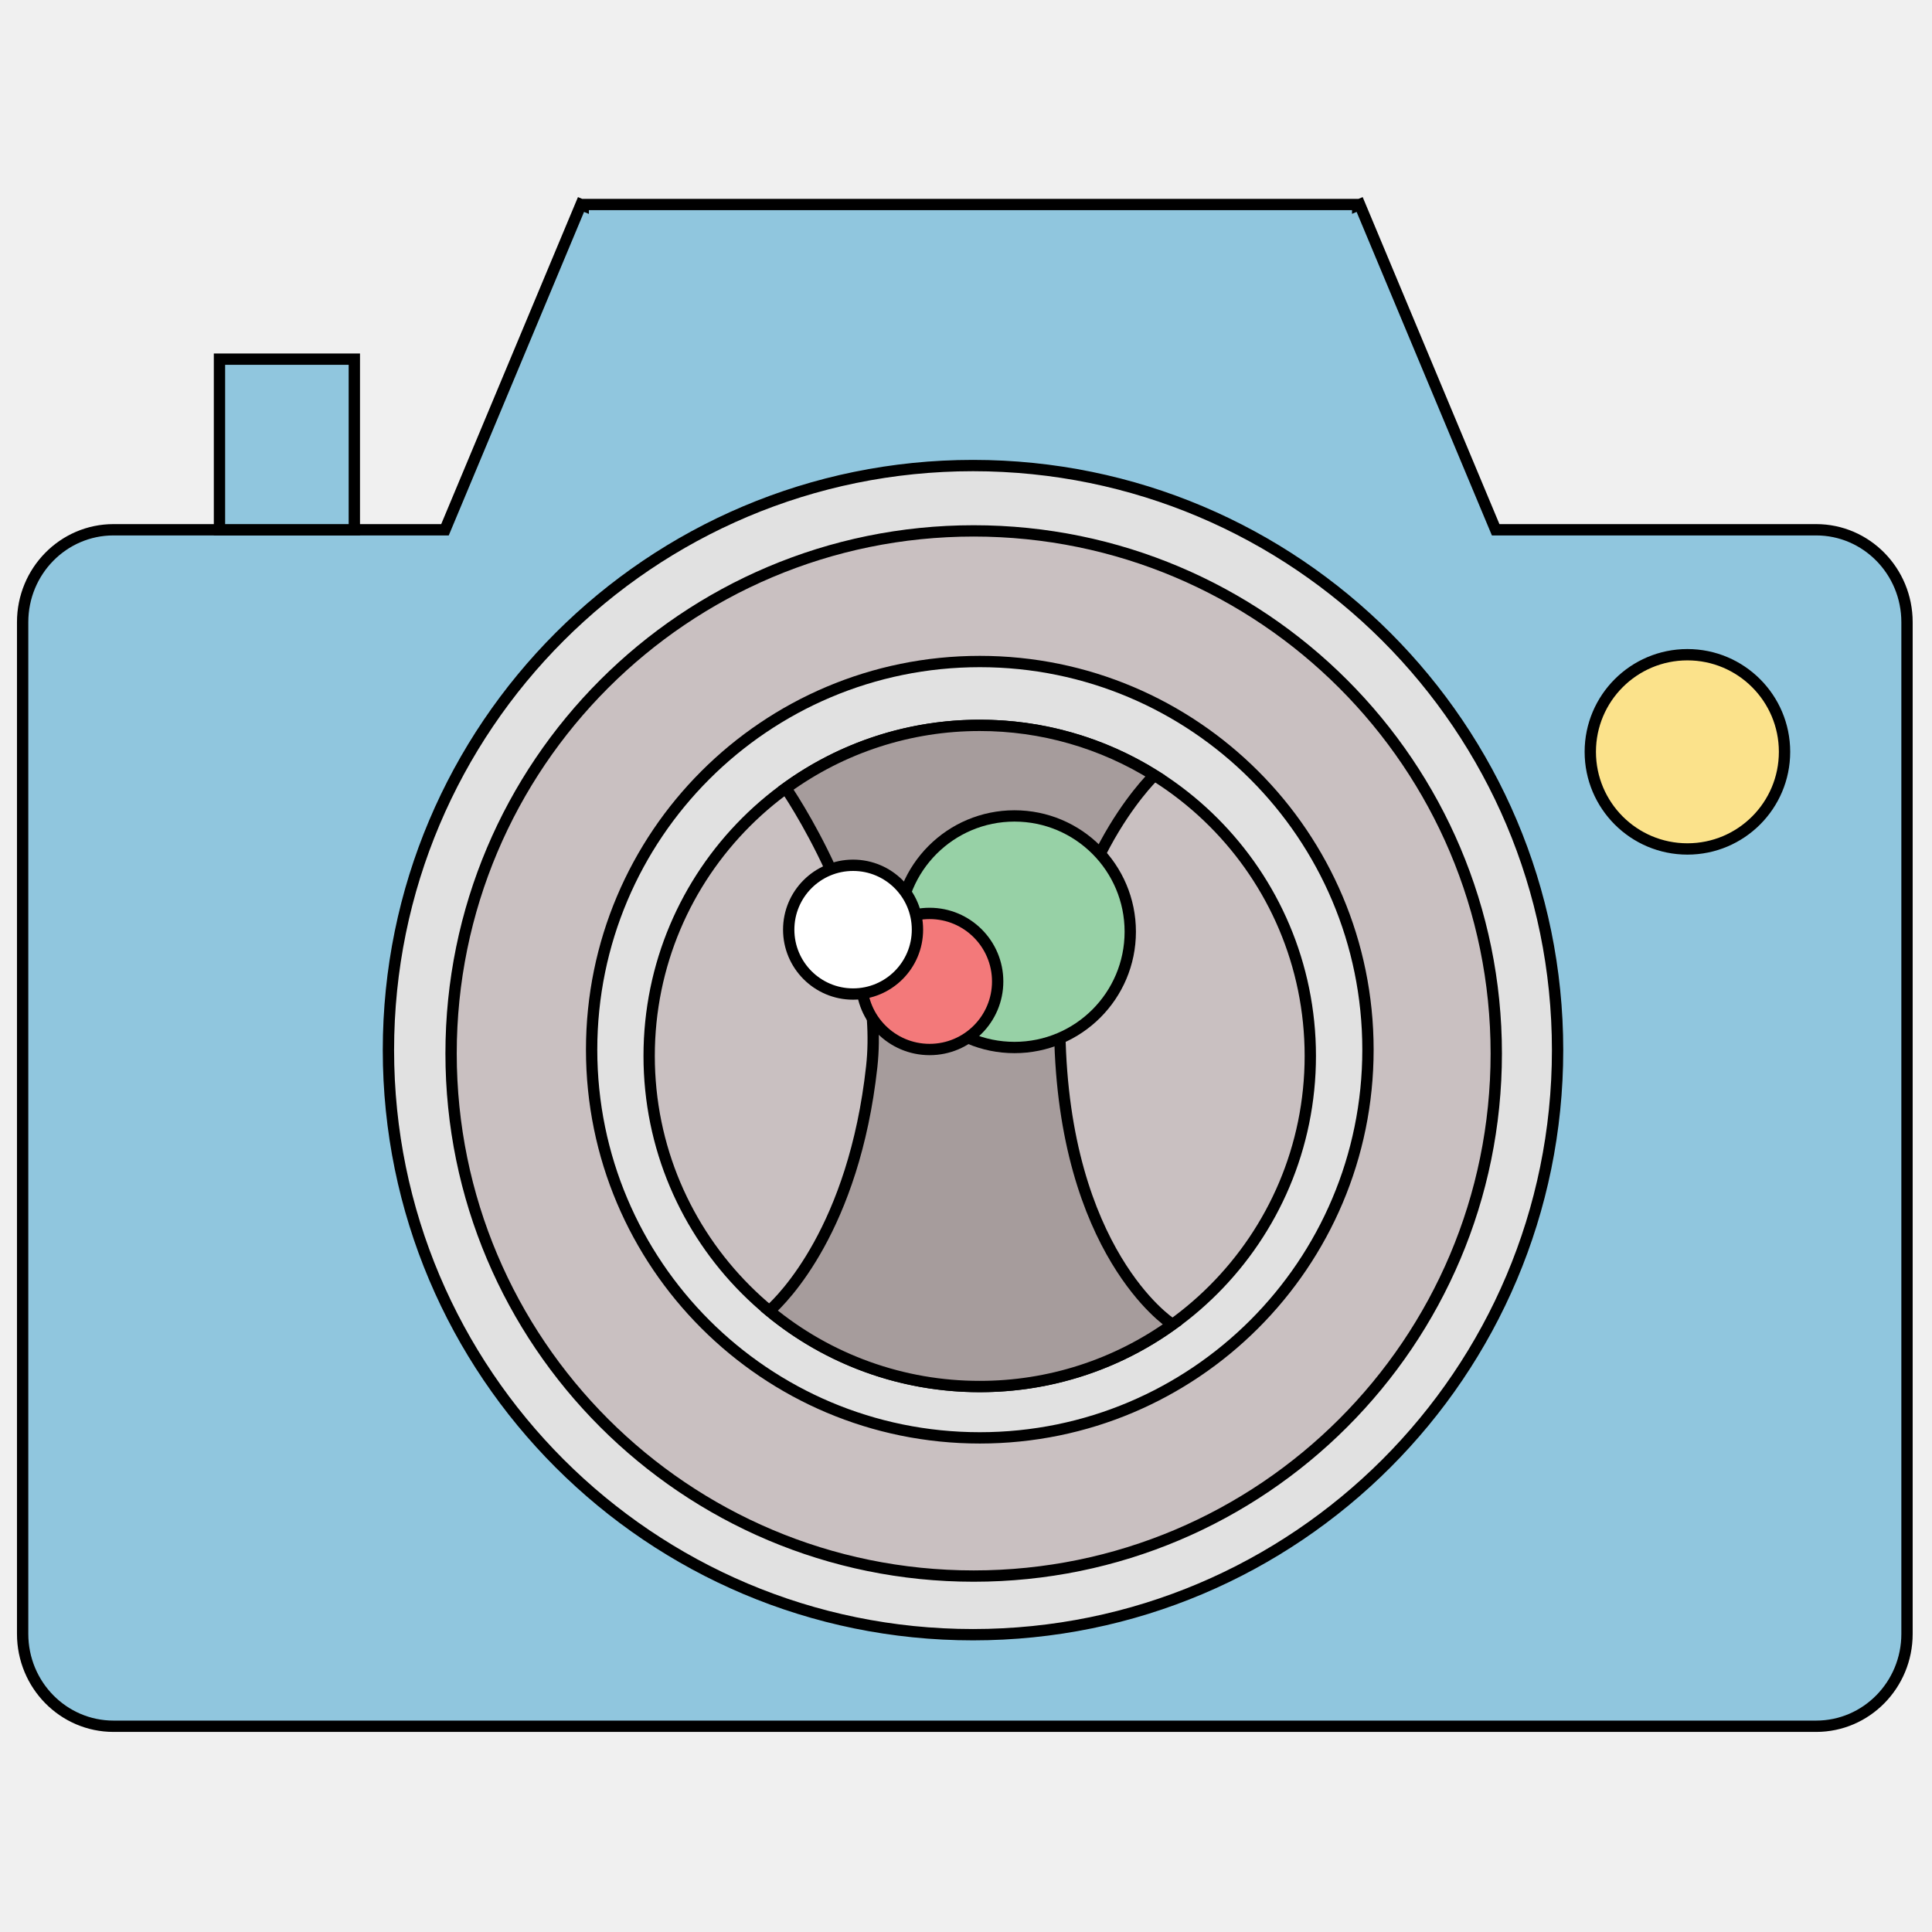
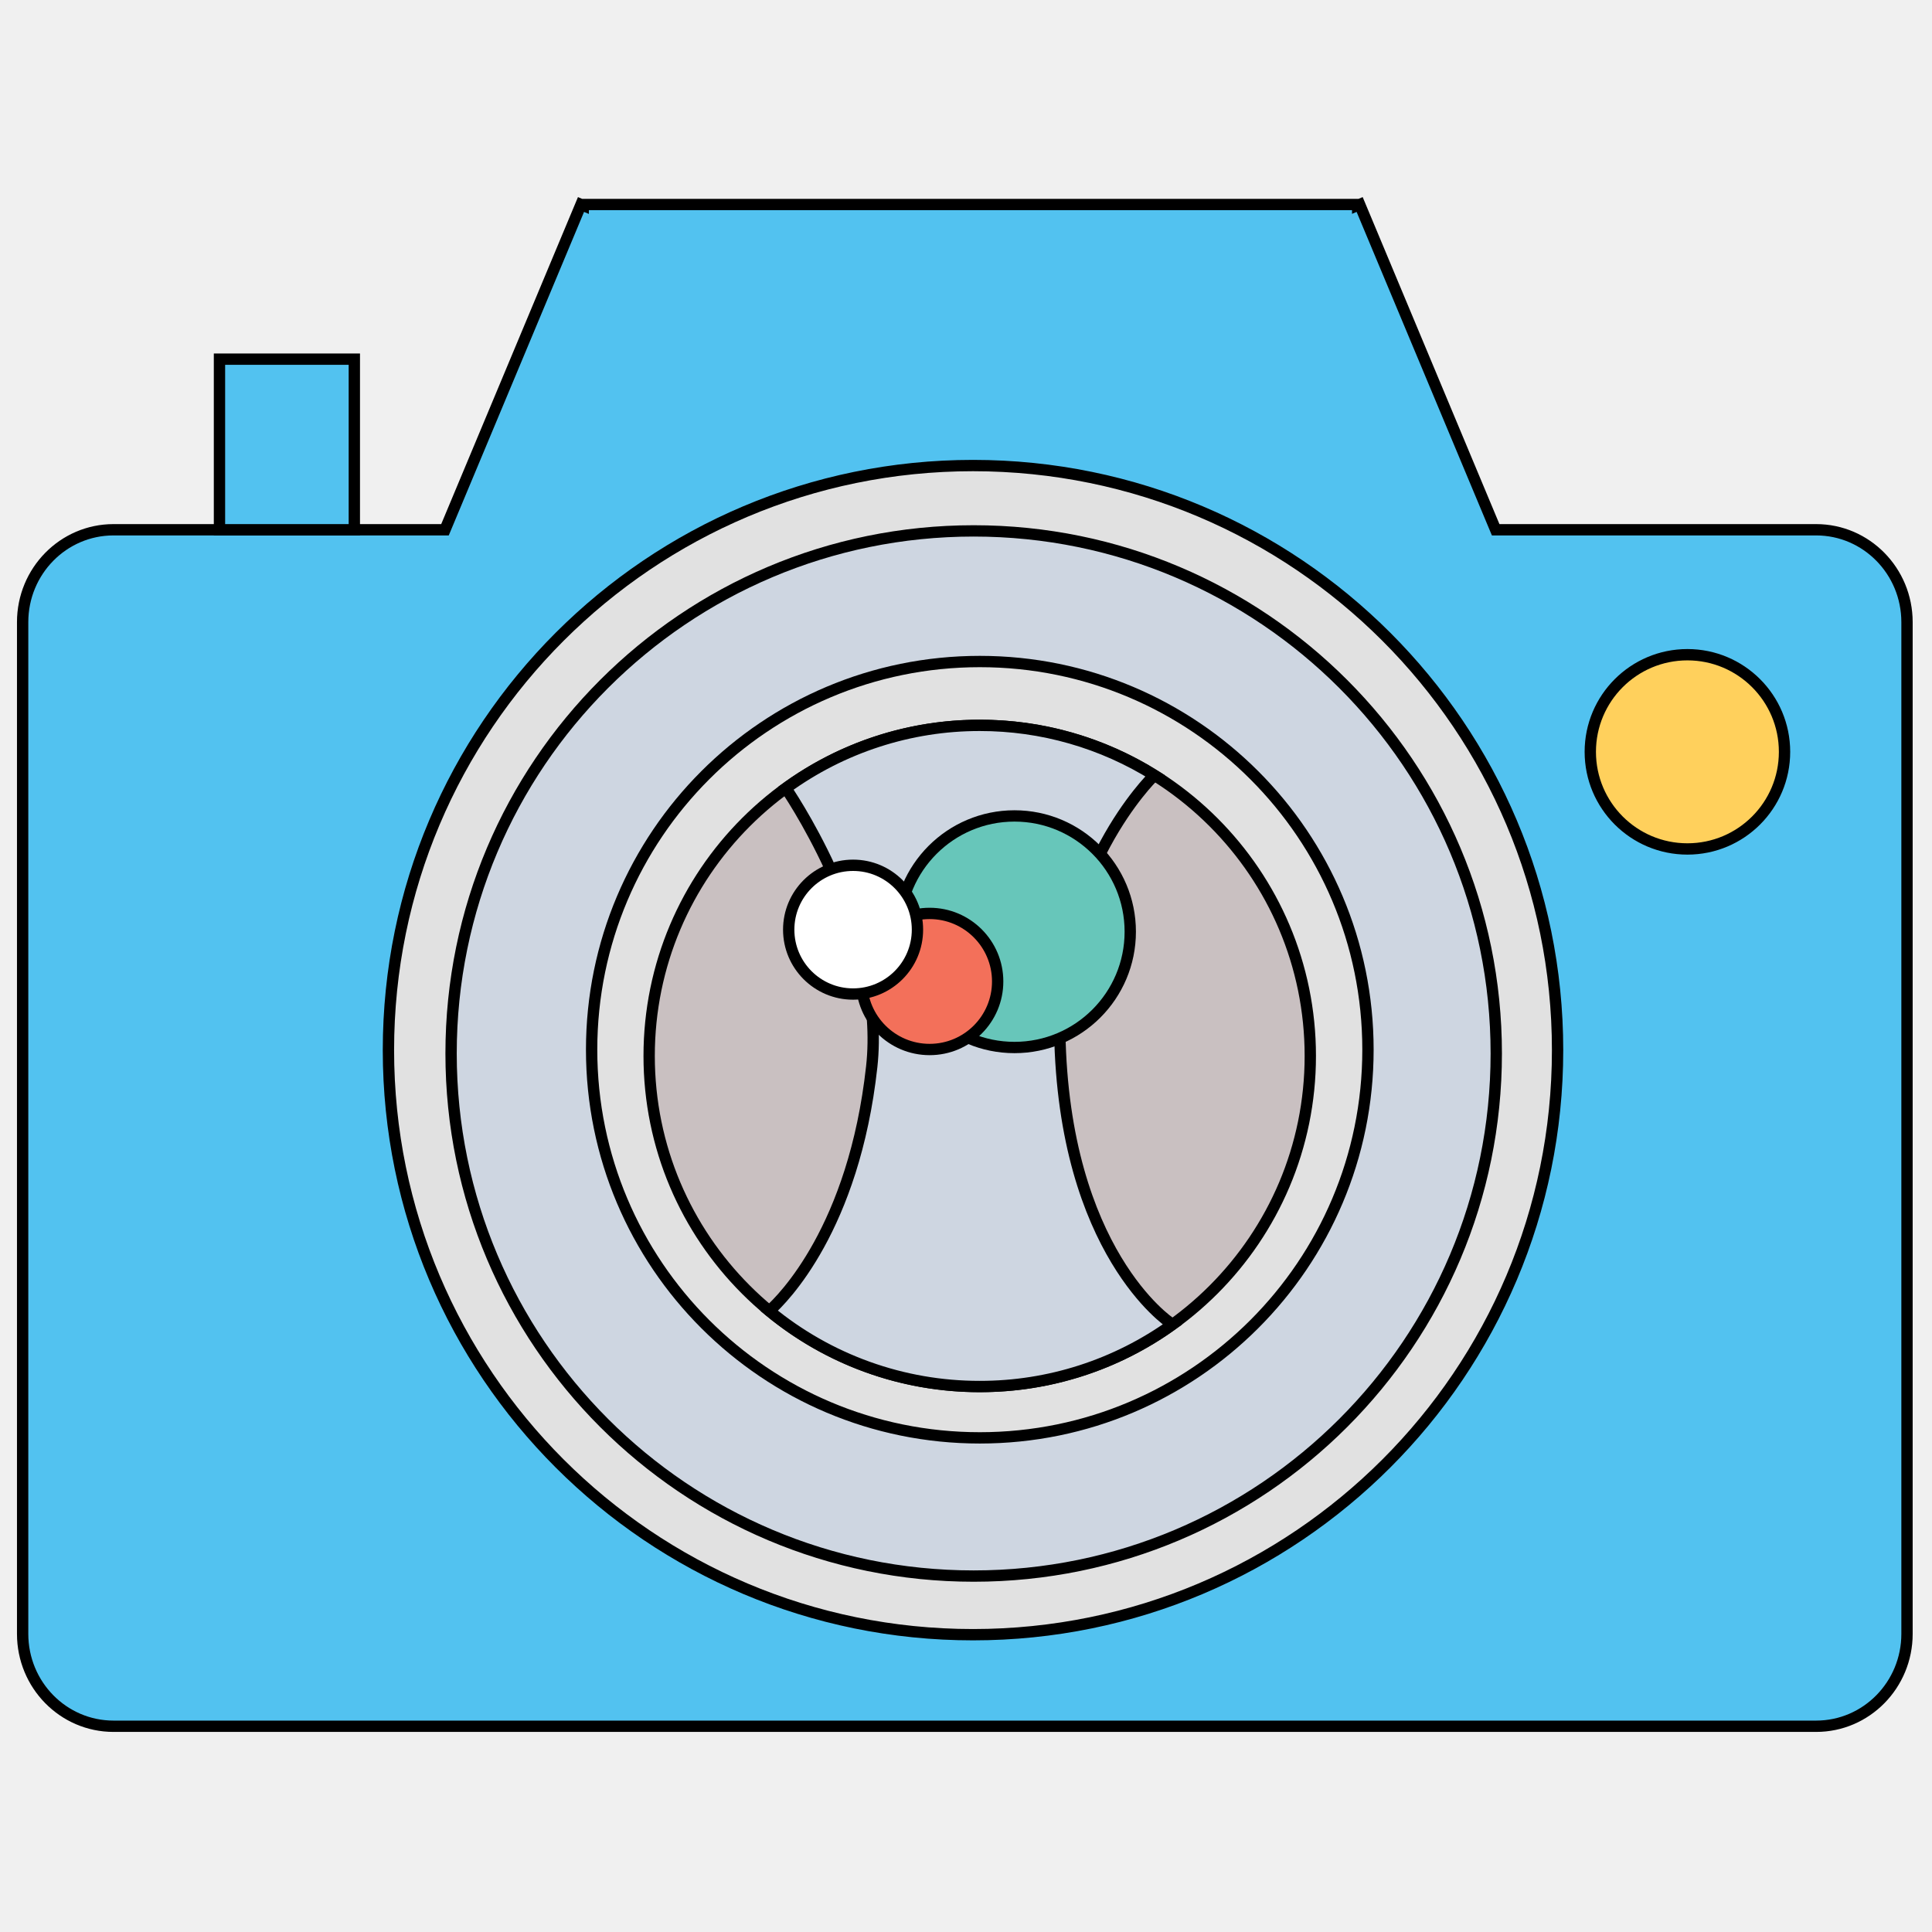
<svg xmlns="http://www.w3.org/2000/svg" width="256" height="256" viewBox="-2.25 -26.116 256 256">
-   <path fill="#90C6DE" stroke="#000" stroke-width="1.5" stroke-miterlimit="10" d="M238.399 44.081h-42.466L177.911.982l-.26.109V.982H75.029v.123l-.293-.123-18.023 43.099H12.789C6.141 44.081.75 49.562.75 56.323V190.38c0 6.761 5.39 12.242 12.039 12.242H238.4c6.648 0 12.039-5.481 12.039-12.242V56.322c-.001-6.76-5.391-12.241-12.04-12.241z" />
-   <circle fill="#FBE28B" stroke="#000" stroke-width="1.5" stroke-miterlimit="10" cx="221.341" cy="73.506" r="12.869" />
-   <path fill="#90C6DE" stroke="#000" stroke-width="1.5" stroke-miterlimit="10" d="M26.832 21.474h17.869V44.08H26.832z" />
+   <path fill="#52C2F0" stroke="#000" stroke-width="1.5" stroke-miterlimit="10" d="M238.399 44.081h-42.466L177.911.982l-.26.109V.982H75.029v.123l-.293-.123-18.023 43.099H12.789C6.141 44.081.75 49.562.75 56.323V190.38c0 6.761 5.39 12.242 12.039 12.242H238.4c6.648 0 12.039-5.481 12.039-12.242V56.322c-.001-6.76-5.391-12.241-12.04-12.241z" />
+   <circle fill="#FFD05C" stroke="#000" stroke-width="1.5" stroke-miterlimit="10" cx="221.341" cy="73.506" r="12.869" />
+   <path fill="#52C2F0" stroke="#000" stroke-width="1.5" stroke-miterlimit="10" d="M26.832 21.474h17.869V44.08H26.832z" />
  <circle fill="#E1E1E1" stroke="#000" stroke-width="1.5" stroke-miterlimit="10" cx="126.678" cy="113.031" r="77.459" />
-   <circle fill="#C9C0C1" stroke="#000" stroke-width="1.5" stroke-miterlimit="10" cx="126.767" cy="113.476" r="69.246" />
+   <circle fill="#CED6E1" stroke="#000" stroke-width="1.5" stroke-miterlimit="10" cx="126.767" cy="113.476" r="69.246" />
  <circle fill="#E1E1E1" stroke="#000" stroke-width="1.5" stroke-miterlimit="10" cx="127.578" cy="112.974" r="51.435" />
  <circle fill="#C9C0C1" stroke="#000" stroke-width="1.5" stroke-miterlimit="10" cx="127.569" cy="113.802" r="43.803" />
-   <path fill="#A69C9C" stroke="#000" stroke-width="1.5" stroke-miterlimit="10" d="M152.791 149.148s-14.123-9.334-14.615-38.486c-.361-21.413 12.31-33.82 12.31-33.82l.282-.191a43.585 43.585 0 0 0-23.197-6.652 43.59 43.59 0 0 0-25.687 8.331c1.701 2.531 13.197 20.339 11.375 36.895-2.359 21.435-11.788 30.776-13.567 32.365a43.627 43.627 0 0 0 27.879 10.016 43.587 43.587 0 0 0 25.539-8.228l-.319-.23z" />
-   <circle fill="#97D1A6" stroke="#000" stroke-width="1.5" stroke-miterlimit="10" cx="132.174" cy="97.341" r="15.342" />
-   <circle fill="#F3797A" stroke="#000" stroke-width="1.5" stroke-miterlimit="10" cx="120.93" cy="103.933" r="9.016" />
+   <path fill="#CED6E1" stroke="#000" stroke-width="1.5" stroke-miterlimit="10" d="M152.791 149.148s-14.123-9.334-14.615-38.486c-.361-21.413 12.31-33.82 12.31-33.82l.282-.191a43.585 43.585 0 0 0-23.197-6.652 43.59 43.59 0 0 0-25.687 8.331c1.701 2.531 13.197 20.339 11.375 36.895-2.359 21.435-11.788 30.776-13.567 32.365a43.627 43.627 0 0 0 27.879 10.016 43.587 43.587 0 0 0 25.539-8.228l-.319-.23z" />
+   <circle fill="#67C6BA" stroke="#000" stroke-width="1.5" stroke-miterlimit="10" cx="132.174" cy="97.341" r="15.342" />
+   <circle fill="#F3705A" stroke="#000" stroke-width="1.5" stroke-miterlimit="10" cx="120.93" cy="103.933" r="9.016" />
  <circle fill="#FFF" stroke="#000" stroke-width="1.5" stroke-miterlimit="10" cx="110.788" cy="97.069" r="8.53" />
</svg>
